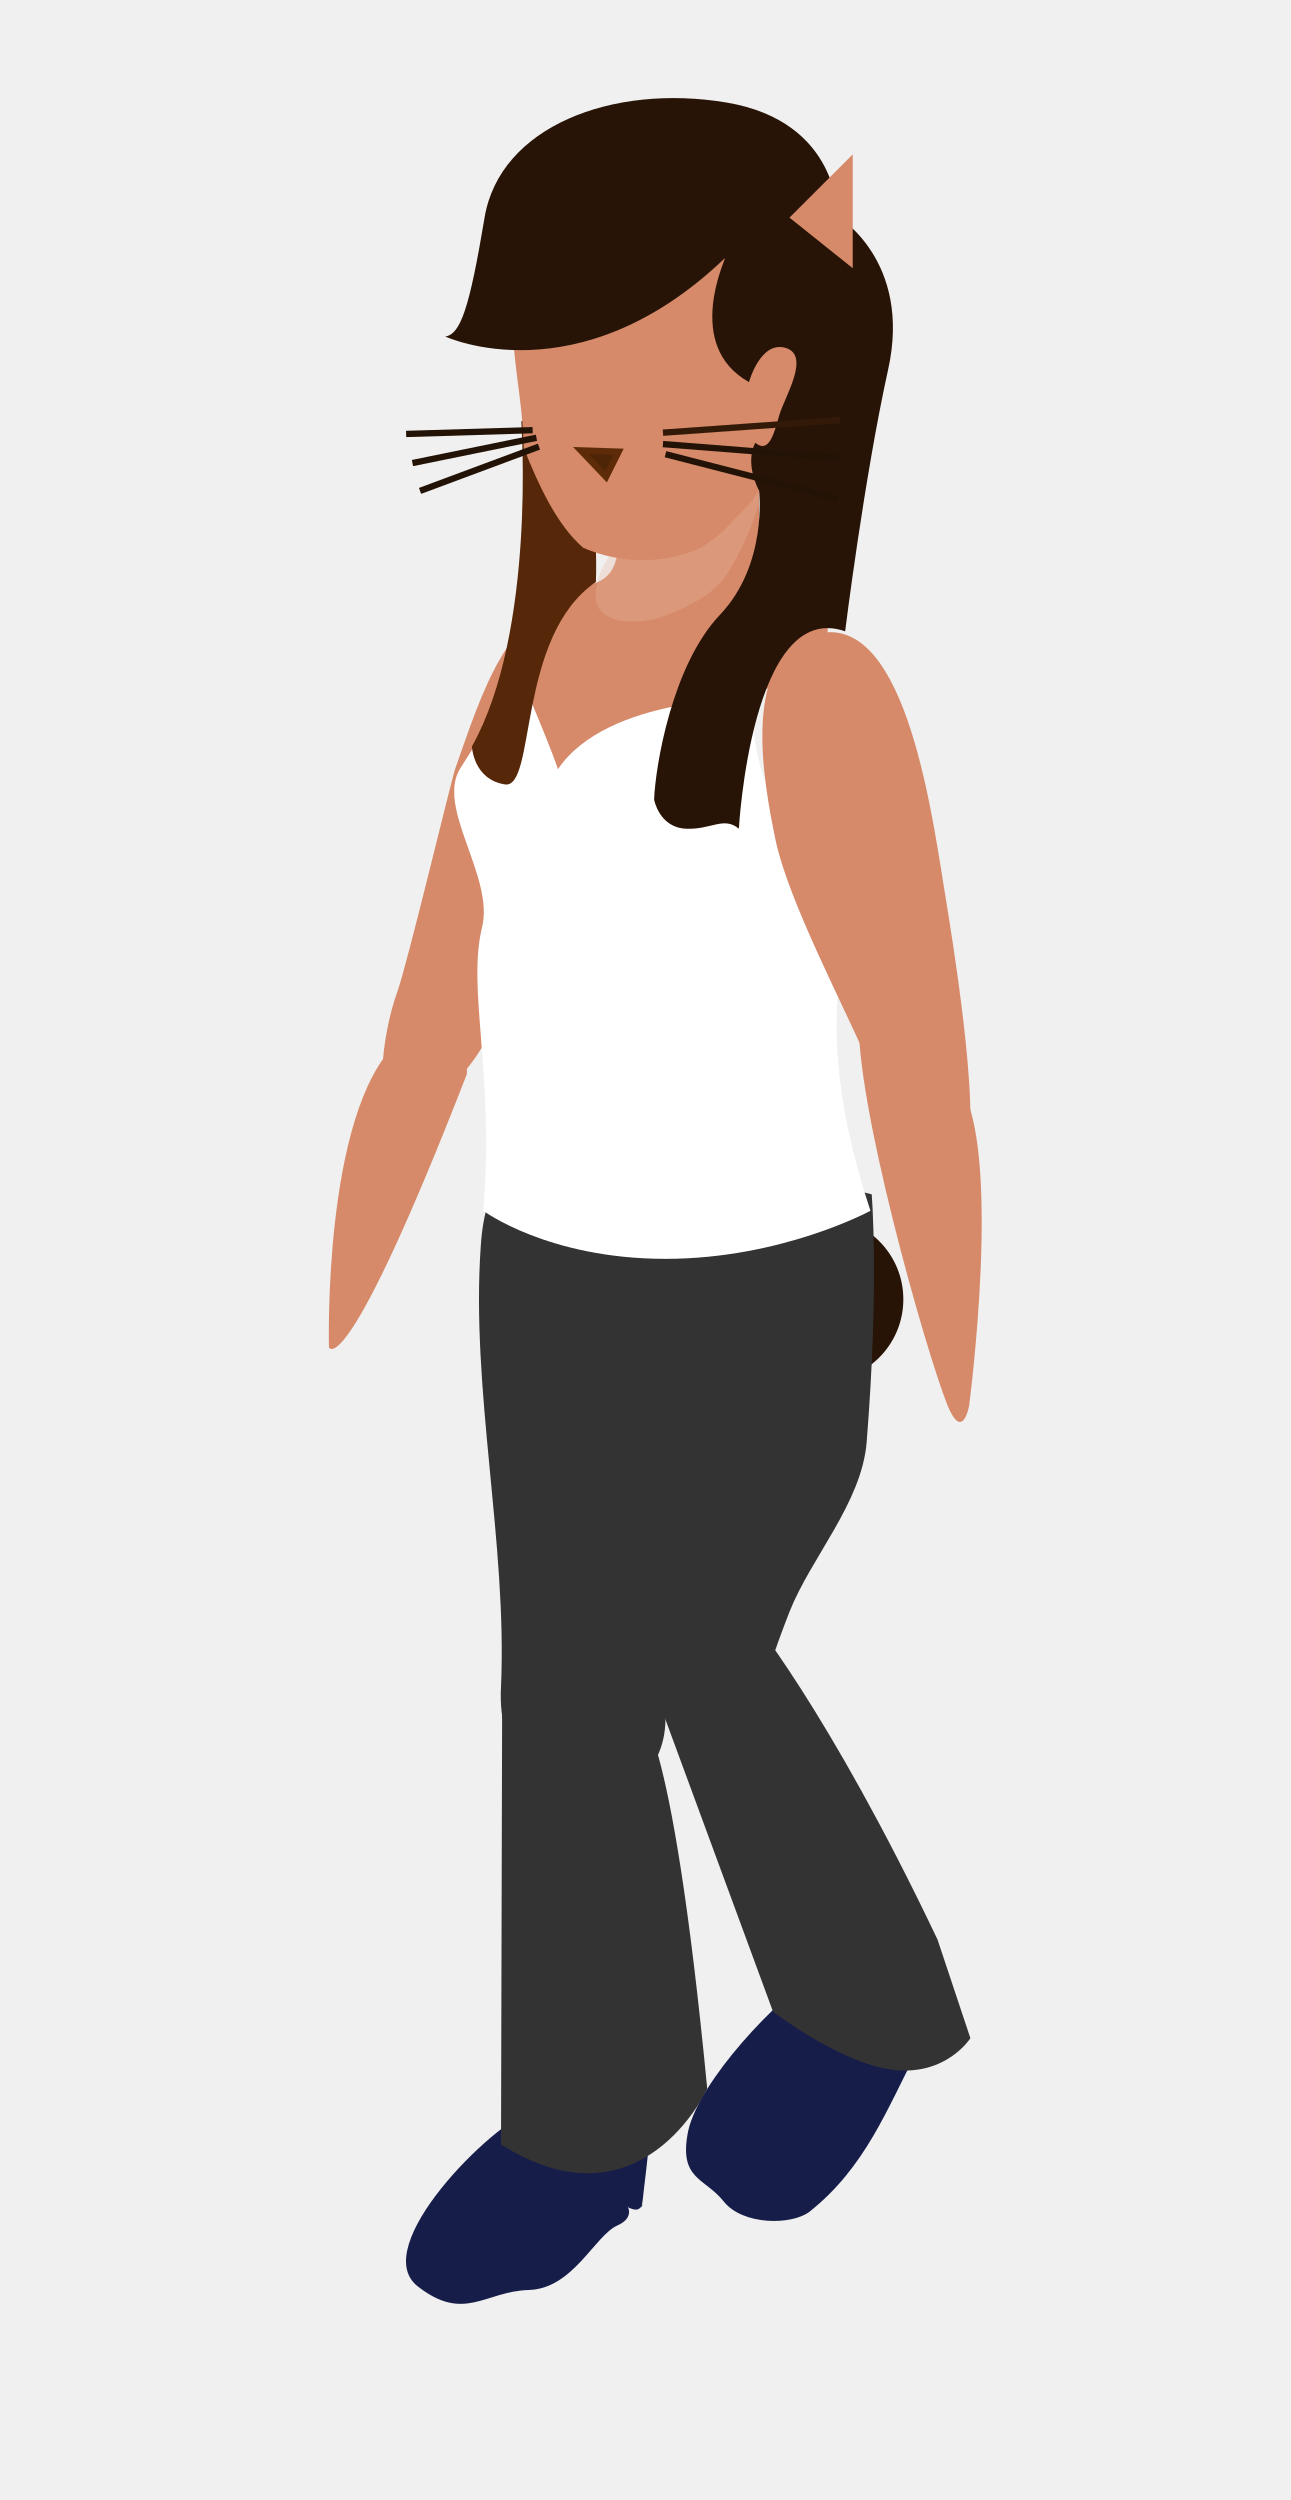
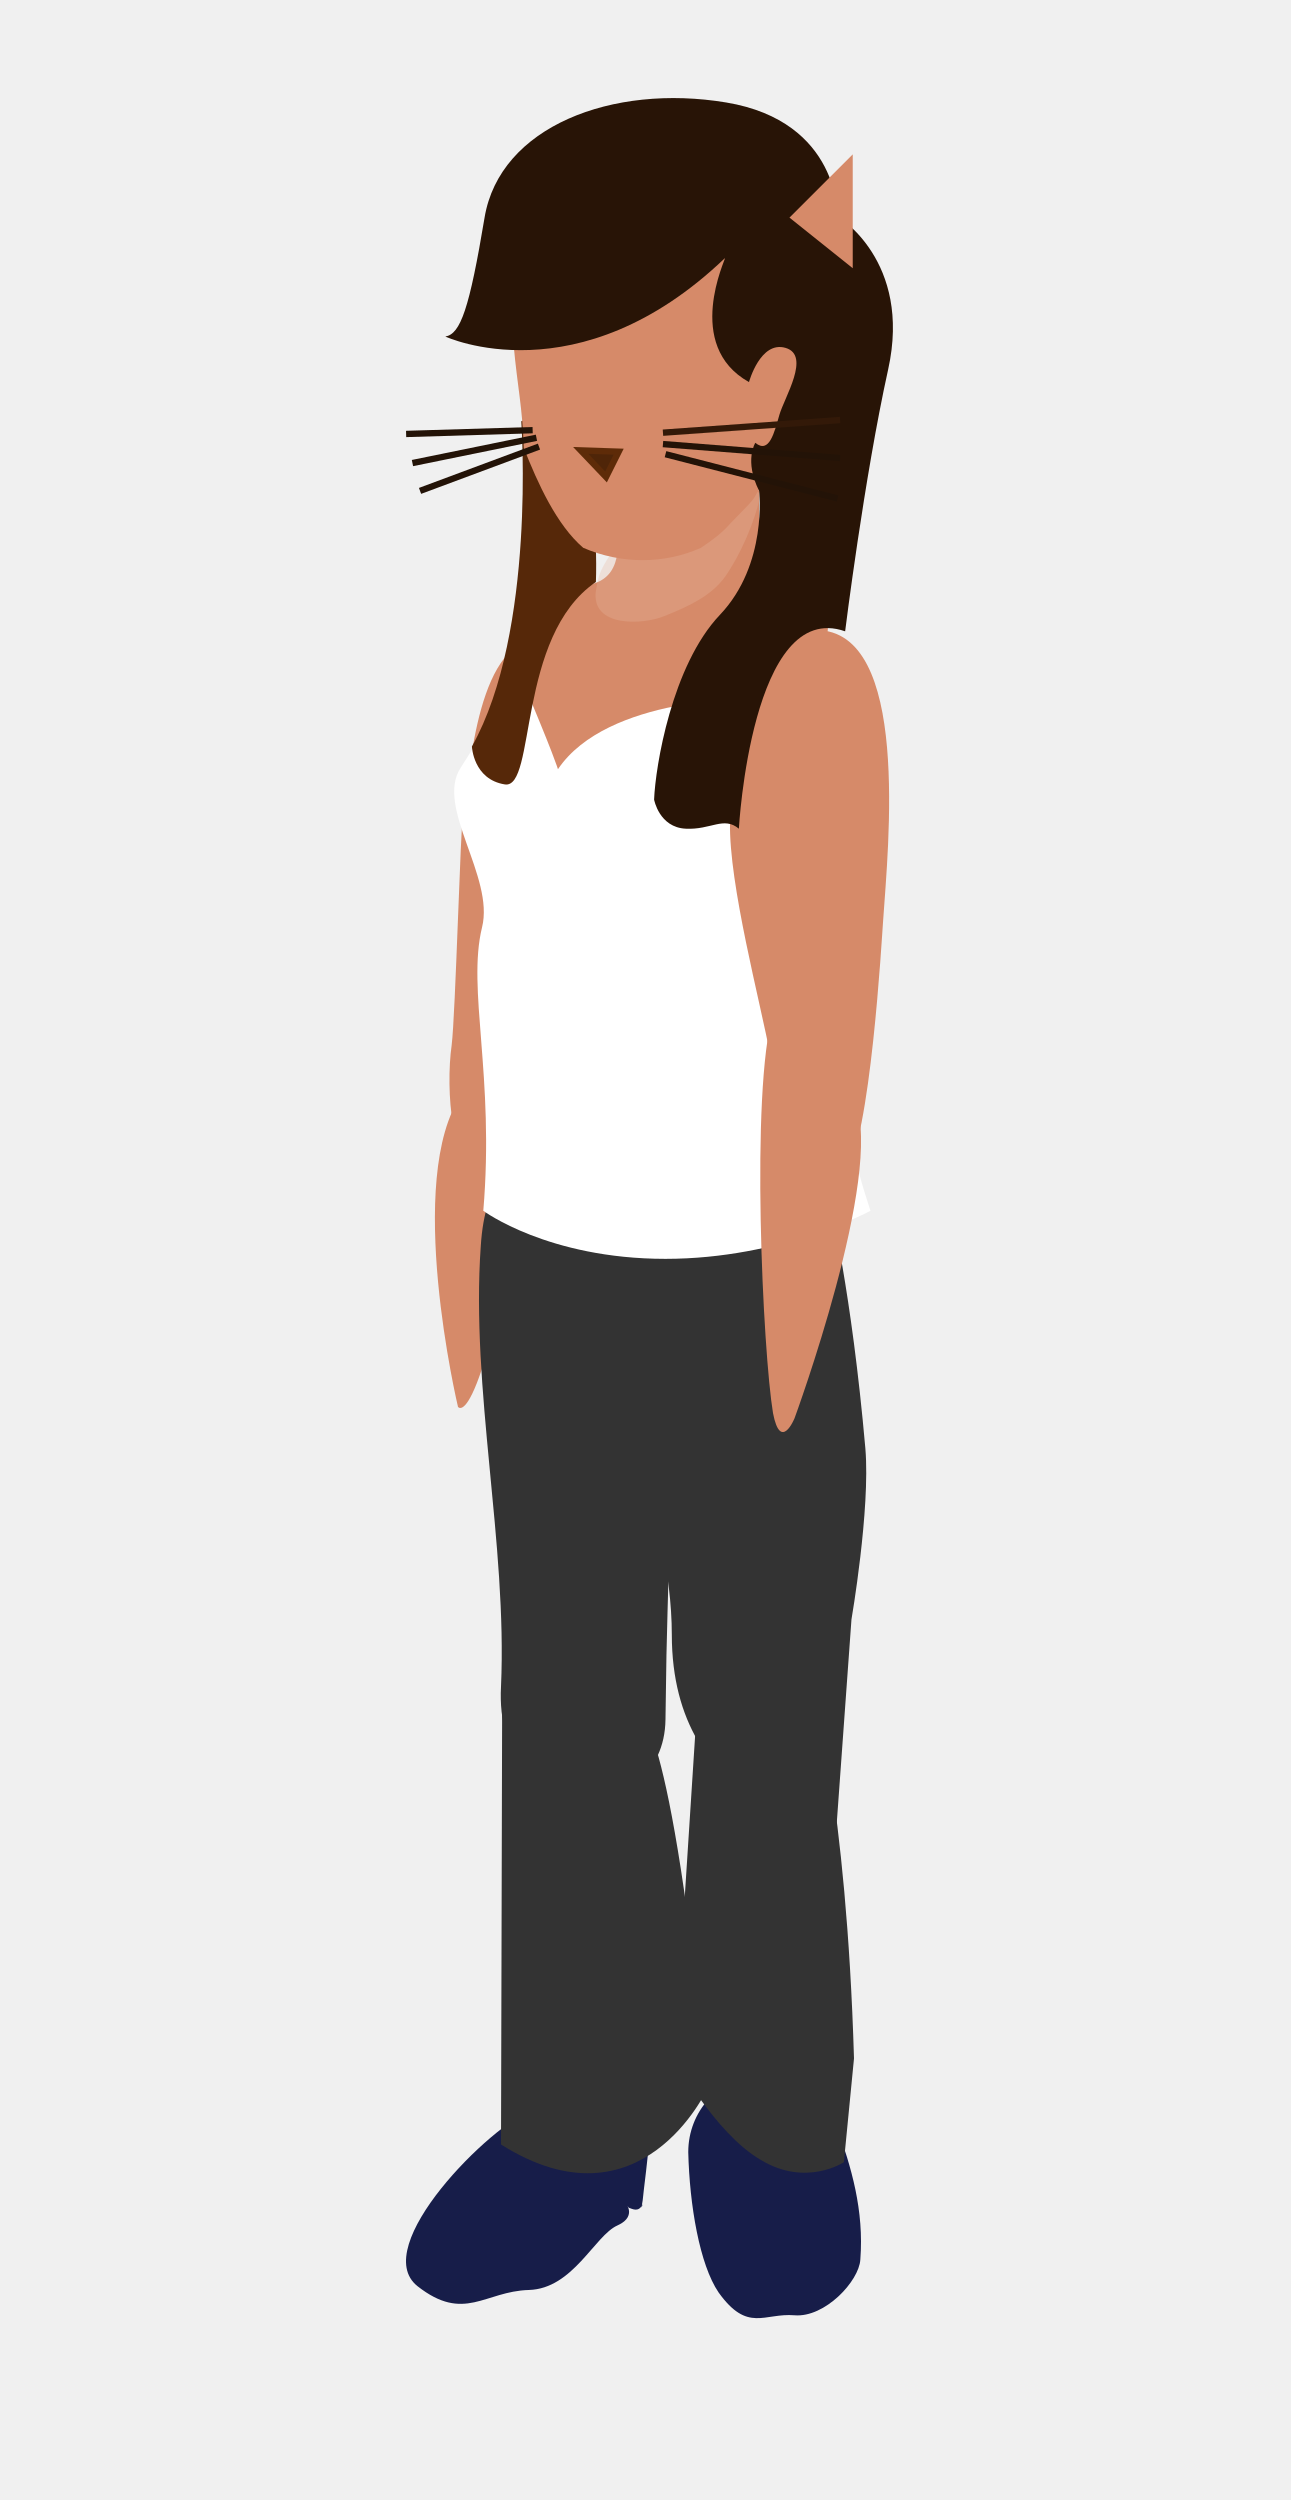
<svg xmlns="http://www.w3.org/2000/svg" version="1.1" id="Layer_1" x="0px" y="0px" viewBox="0 0 102 197.6" style="enable-background:new 0 0 102 197.6;" xml:space="preserve">
  <style type="text/css">
- 	.st0{fill:#281406;}
- 	.st1{fill:#D68A69;}
- 	.st2{fill:#171D49;}
- 	.st3{fill:#333333;}
- 	.st4{fill:#FFFFFF;}
- 	.st5{opacity:0.3;fill:#E8B9A0;enable-background:new    ;}
- 	.st6{fill:#562809;}
+ 	.st0{fill:#D68A69;}
+ 	.st1{fill:#171D49;}
+ 	.st2{fill:#333333;}
+ 	.st3{fill:#FFFFFF;}
+ 	.st4{opacity:0.3;fill:#E8B9A0;enable-background:new    ;}
+ 	.st5{fill:#562809;}
+ 	.st6{fill:#281406;}
	.st7{fill:none;stroke:#331908;stroke-width:0.5;stroke-miterlimit:10;}
	.st8{fill:none;stroke:#231307;stroke-width:0.5;stroke-miterlimit:10;}
	.st9{fill:#4F2508;stroke:#5E2B08;stroke-width:0.5;stroke-miterlimit:10;}
- 
- 
- 	@-webkit-keyframes leg_back_top {
- 	  0% { -webkit-transform: translateX(0); transform: translateX(0);}
- 	  14% {
- 	    -webkit-transform-origin: -20% 40%;
- 	            transform-origin: -20% 40%;
- 	    -webkit-transform: translate(20%, 0%) rotateZ(-15deg);
- 	            transform: translate(20%, 0%) rotateZ(-15deg);
- 	  }
- 	  21% {
- 	    -webkit-transform-origin: -20% 40%;
- 	            transform-origin: -20% 40%;
- 	    -webkit-transform: translate(40%, -20%) rotateZ(-25deg);
- 	            transform: translate(40%, -20%) rotateZ(-25deg);
- 	  }
- 	  28% {
- 	    -webkit-transform-origin: -20% 40%;
- 	            transform-origin: -20% 40%;
- 	    -webkit-transform: translate(20%, 0%) rotateZ(-15deg);
- 	            transform: translate(20%, 0%) rotateZ(-15deg);
- 	  }
- 	  35% {
- 	    -webkit-transform-origin: -20% 40%;
- 	            transform-origin: -20% 40%;
- 	    -webkit-transform: translate(0%, 0%) rotateZ(0deg);
- 	            transform: translate(0%, 0%) rotateZ(0deg);
- 	  }
- 	  42% {
- 	    -webkit-transform-origin: -20% 40%;
- 	            transform-origin: -20% 40%;
- 	    -webkit-transform: translate(0%, 0%) rotateZ(25deg);
- 	            transform: translate(0%, 0%) rotateZ(25deg);
- 	  }
- 	  49% {
- 	    -webkit-transform-origin: -20% 40%;
- 	            transform-origin: -20% 40%;
- 	    -webkit-transform: translate(-10%, -10%) rotateZ(40deg);
- 	            transform: translate(-10%, -10%) rotateZ(40deg);
- 	  }
- 	  60% {
- 	    -webkit-transform-origin: -20% 40%;
- 	            transform-origin: -20% 40%;
- 	    -webkit-transform: translate(0%, 0%) rotateZ(25deg);
- 	            transform: translate(0%, 0%) rotateZ(25deg);
- 	  }
- 	  70% {
- 	    -webkit-transform-origin: -20% 40%;
- 	            transform-origin: -20% 40%;
- 	    -webkit-transform: translate(0%, 0%) rotateZ(15deg);
- 	            transform: translate(0%, 0%) rotateZ(15deg);
- 	  }
- 	  80% {
- 	    -webkit-transform-origin: -20% 40%;
- 	            transform-origin: -20% 40%;
- 	    -webkit-transform: translate(0%, 0%) rotateZ(10deg);
- 	            transform: translate(0%, 0%) rotateZ(10deg);
- 	  }
- 	  90% {
- 	    -webkit-transform-origin: -20% 40%;
- 	            transform-origin: -20% 40%;
- 	    -webkit-transform: translate(0%, 0%) rotateZ(-0deg);
- 	            transform: translate(0%, 0%) rotateZ(-0deg);
- 	  }
- 	}
- 	@keyframes leg_back_top {
- 	  0% { -webkit-transform: translateX(0); transform: translateX(0);}
- 	  14% {
- 	    -webkit-transform-origin: -20% 40%;
- 	            transform-origin: -20% 40%;
- 	    -webkit-transform: translate(20%, 0%) rotateZ(-15deg);
- 	            transform: translate(20%, 0%) rotateZ(-15deg);
- 	  }
- 	  21% {
- 	    -webkit-transform-origin: -20% 40%;
- 	            transform-origin: -20% 40%;
- 	    -webkit-transform: translate(40%, -20%) rotateZ(-25deg);
- 	            transform: translate(40%, -20%) rotateZ(-25deg);
- 	  }
- 	  28% {
- 	    -webkit-transform-origin: -20% 40%;
- 	            transform-origin: -20% 40%;
- 	    -webkit-transform: translate(20%, 0%) rotateZ(-15deg);
- 	            transform: translate(20%, 0%) rotateZ(-15deg);
- 	  }
- 	  35% {
- 	    -webkit-transform-origin: -20% 40%;
- 	            transform-origin: -20% 40%;
- 	    -webkit-transform: translate(0%, 0%) rotateZ(0deg);
- 	            transform: translate(0%, 0%) rotateZ(0deg);
- 	  }
- 	  42% {
- 	    -webkit-transform-origin: -20% 40%;
- 	            transform-origin: -20% 40%;
- 	    -webkit-transform: translate(0%, 0%) rotateZ(25deg);
- 	            transform: translate(0%, 0%) rotateZ(25deg);
- 	  }
- 	  49% {
- 	    -webkit-transform-origin: -20% 40%;
- 	            transform-origin: -20% 40%;
- 	    -webkit-transform: translate(-10%, -10%) rotateZ(40deg);
- 	            transform: translate(-10%, -10%) rotateZ(40deg);
- 	  }
- 	  60% {
- 	    -webkit-transform-origin: -20% 40%;
- 	            transform-origin: -20% 40%;
- 	    -webkit-transform: translate(0%, 0%) rotateZ(25deg);
- 	            transform: translate(0%, 0%) rotateZ(25deg);
- 	  }
- 	  70% {
- 	    -webkit-transform-origin: -20% 40%;
- 	            transform-origin: -20% 40%;
- 	    -webkit-transform: translate(0%, 0%) rotateZ(15deg);
- 	            transform: translate(0%, 0%) rotateZ(15deg);
- 	  }
- 	  80% {
- 	    -webkit-transform-origin: -20% 40%;
- 	            transform-origin: -20% 40%;
- 	    -webkit-transform: translate(0%, 0%) rotateZ(10deg);
- 	            transform: translate(0%, 0%) rotateZ(10deg);
- 	  }
- 	  90% {
- 	    -webkit-transform-origin: -20% 40%;
- 	            transform-origin: -20% 40%;
- 	    -webkit-transform: translate(0%, 0%) rotateZ(-0deg);
- 	            transform: translate(0%, 0%) rotateZ(-0deg);
- 	  }
- 	}
- 	@-webkit-keyframes leg_back_bot {
- 	  0% { -webkit-transform: translateX(0); transform: translateX(0);}
- 	  14% {
- 	    -webkit-transform-origin: 20% 40%;
- 	            transform-origin: 20% 40%;
- 	    -webkit-transform: translate(90%, -20%) rotateZ(-15deg);
- 	            transform: translate(90%, -20%) rotateZ(-15deg);
- 	  }
- 	  21% {
- 	    -webkit-transform-origin: 20% 40%;
- 	            transform-origin: 20% 40%;
- 	    -webkit-transform: translate(130%, -30%) rotateZ(-25deg);
- 	            transform: translate(130%, -30%) rotateZ(-25deg);
- 	  }
- 	  28% {
- 	    -webkit-transform-origin: 20% 40%;
- 	            transform-origin: 20% 40%;
- 	    -webkit-transform: translate(110%, -30%) rotateZ(-90deg);
- 	            transform: translate(110%, -30%) rotateZ(-90deg);
- 	  }
- 	  35% {
- 	    -webkit-transform-origin: 20% 40%;
- 	            transform-origin: 20% 40%;
- 	    -webkit-transform: translate(70%, -20%) rotateZ(-70deg);
- 	            transform: translate(70%, -20%) rotateZ(-70deg);
- 	  }
- 	  42% {
- 	    -webkit-transform-origin: 20% 40%;
- 	            transform-origin: 20% 40%;
- 	    -webkit-transform: translate(-30%, 10%) rotateZ(-20deg);
- 	            transform: translate(-30%, 10%) rotateZ(-20deg);
- 	  }
- 	  49% {
- 	    -webkit-transform-origin: 20% 40%;
- 	            transform-origin: 20% 40%;
- 	    -webkit-transform: translate(-60%, 0%) rotateZ(-20deg);
- 	            transform: translate(-60%, 0%) rotateZ(-20deg);
- 	  }
- 	  60% {
- 	    -webkit-transform-origin: 20% 40%;
- 	            transform-origin: 20% 40%;
- 	    -webkit-transform: translate(-30%, -10%) rotateZ(-20deg);
- 	            transform: translate(-30%, -10%) rotateZ(-20deg);
- 	  }
- 	  70% {
- 	    -webkit-transform-origin: 20% 40%;
- 	            transform-origin: 20% 40%;
- 	    -webkit-transform: translate(-70%, 10%) rotateZ(20deg);
- 	            transform: translate(-70%, 10%) rotateZ(20deg);
- 	  }
- 	  80% {
- 	    -webkit-transform-origin: 20% 40%;
- 	            transform-origin: 20% 40%;
- 	    -webkit-transform: translate(-50%, 10%) rotateZ(15deg);
- 	            transform: translate(-50%, 10%) rotateZ(15deg);
- 	  }
- 	  90% {
- 	    -webkit-transform-origin: 20% 40%;
- 	            transform-origin: 20% 40%;
- 	    -webkit-transform: translate(0%, 10%) rotateZ(0deg);
- 	            transform: translate(0%, 10%) rotateZ(0deg);
- 	  }
- 	}
- 	@keyframes leg_back_bot {
- 	  0% { -webkit-transform: translateX(0); transform: translateX(0);}
- 	  14% {
- 	    -webkit-transform-origin: 20% 40%;
- 	            transform-origin: 20% 40%;
- 	    -webkit-transform: translate(90%, -20%) rotateZ(-15deg);
- 	            transform: translate(90%, -20%) rotateZ(-15deg);
- 	  }
- 	  21% {
- 	    -webkit-transform-origin: 20% 40%;
- 	            transform-origin: 20% 40%;
- 	    -webkit-transform: translate(130%, -30%) rotateZ(-25deg);
- 	            transform: translate(130%, -30%) rotateZ(-25deg);
- 	  }
- 	  28% {
- 	    -webkit-transform-origin: 20% 40%;
- 	            transform-origin: 20% 40%;
- 	    -webkit-transform: translate(110%, -30%) rotateZ(-90deg);
- 	            transform: translate(110%, -30%) rotateZ(-90deg);
- 	  }
- 	  35% {
- 	    -webkit-transform-origin: 20% 40%;
- 	            transform-origin: 20% 40%;
- 	    -webkit-transform: translate(70%, -20%) rotateZ(-70deg);
- 	            transform: translate(70%, -20%) rotateZ(-70deg);
- 	  }
- 	  42% {
- 	    -webkit-transform-origin: 20% 40%;
- 	            transform-origin: 20% 40%;
- 	    -webkit-transform: translate(-30%, 10%) rotateZ(-20deg);
- 	            transform: translate(-30%, 10%) rotateZ(-20deg);
- 	  }
- 	  49% {
- 	    -webkit-transform-origin: 20% 40%;
- 	            transform-origin: 20% 40%;
- 	    -webkit-transform: translate(-60%, 0%) rotateZ(-20deg);
- 	            transform: translate(-60%, 0%) rotateZ(-20deg);
- 	  }
- 	  60% {
- 	    -webkit-transform-origin: 20% 40%;
- 	            transform-origin: 20% 40%;
- 	    -webkit-transform: translate(-30%, -10%) rotateZ(-20deg);
- 	            transform: translate(-30%, -10%) rotateZ(-20deg);
- 	  }
- 	  70% {
- 	    -webkit-transform-origin: 20% 40%;
- 	            transform-origin: 20% 40%;
- 	    -webkit-transform: translate(-70%, 10%) rotateZ(20deg);
- 	            transform: translate(-70%, 10%) rotateZ(20deg);
- 	  }
- 	  80% {
- 	    -webkit-transform-origin: 20% 40%;
- 	            transform-origin: 20% 40%;
- 	    -webkit-transform: translate(-50%, 10%) rotateZ(15deg);
- 	            transform: translate(-50%, 10%) rotateZ(15deg);
- 	  }
- 	  90% {
- 	    -webkit-transform-origin: 20% 40%;
- 	            transform-origin: 20% 40%;
- 	    -webkit-transform: translate(0%, 10%) rotateZ(0deg);
- 	            transform: translate(0%, 10%) rotateZ(0deg);
- 	  }
- 	}
- 	@-webkit-keyframes foot_back {
- 	  0% { -webkit-transform: translateX(0); transform: translateX(0);}
- 	  14% {
- 	    -webkit-transform-origin: 20% 40%;
- 	            transform-origin: 20% 40%;
- 	    -webkit-transform: translate(120%, -40%) rotateZ(0deg);
- 	            transform: translate(120%, -40%) rotateZ(0deg);
- 	  }
- 	  21% {
- 	    -webkit-transform-origin: 20% 40%;
- 	            transform-origin: 20% 40%;
- 	    -webkit-transform: translate(170%, -120%) rotateZ(0deg);
- 	            transform: translate(170%, -120%) rotateZ(0deg);
- 	  }
- 	  28% {
- 	    -webkit-transform-origin: 20% 40%;
- 	            transform-origin: 20% 40%;
- 	    -webkit-transform: translate(170%, -200%) rotateZ(-50deg);
- 	            transform: translate(170%, -200%) rotateZ(-50deg);
- 	  }
- 	  35% {
- 	    -webkit-transform-origin: 20% 40%;
- 	            transform-origin: 20% 40%;
- 	    -webkit-transform: translate(180%, -150%) rotateZ(-50deg);
- 	            transform: translate(180%, -150%) rotateZ(-50deg);
- 	  }
- 	  42% {
- 	    -webkit-transform-origin: 20% 40%;
- 	            transform-origin: 20% 40%;
- 	    -webkit-transform: translate(20%, -20%) rotateZ(0deg);
- 	            transform: translate(20%, -20%) rotateZ(0deg);
- 	  }
- 	  49% {
- 	    -webkit-transform-origin: 20% 40%;
- 	            transform-origin: 20% 40%;
- 	    -webkit-transform: translate(-10%, -80%) rotateZ(0deg);
- 	            transform: translate(-10%, -80%) rotateZ(0deg);
- 	  }
- 	  60% {
- 	    -webkit-transform-origin: 20% 40%;
- 	            transform-origin: 20% 40%;
- 	    -webkit-transform: translate(20%, -20%) rotateZ(0deg);
- 	            transform: translate(20%, -20%) rotateZ(0deg);
- 	  }
- 	  70% {
- 	    -webkit-transform-origin: 20% 40%;
- 	            transform-origin: 20% 40%;
- 	    -webkit-transform: translate(-90%, -20%) rotateZ(0deg);
- 	            transform: translate(-90%, -20%) rotateZ(0deg);
- 	  }
- 	  80% {
- 	    -webkit-transform-origin: 20% 40%;
- 	            transform-origin: 20% 40%;
- 	    -webkit-transform: translate(-90%, 0%) rotateZ(0deg);
- 	            transform: translate(-90%, 0%) rotateZ(0deg);
- 	  }
- 	  90% {
- 	    -webkit-transform-origin: 20% 40%;
- 	            transform-origin: 20% 40%;
- 	    -webkit-transform: translate(20%, 10%) rotateZ(10deg);
- 	            transform: translate(20%, 10%) rotateZ(10deg);
- 	  }
- 	}
- 	@keyframes foot_back {
- 	  0% { -webkit-transform: translateX(0); transform: translateX(0);}
- 	  14% {
- 	    -webkit-transform-origin: 20% 40%;
- 	            transform-origin: 20% 40%;
- 	    -webkit-transform: translate(120%, -40%) rotateZ(0deg);
- 	            transform: translate(120%, -40%) rotateZ(0deg);
- 	  }
- 	  21% {
- 	    -webkit-transform-origin: 20% 40%;
- 	            transform-origin: 20% 40%;
- 	    -webkit-transform: translate(170%, -120%) rotateZ(0deg);
- 	            transform: translate(170%, -120%) rotateZ(0deg);
- 	  }
- 	  28% {
- 	    -webkit-transform-origin: 20% 40%;
- 	            transform-origin: 20% 40%;
- 	    -webkit-transform: translate(170%, -200%) rotateZ(-50deg);
- 	            transform: translate(170%, -200%) rotateZ(-50deg);
- 	  }
- 	  35% {
- 	    -webkit-transform-origin: 20% 40%;
- 	            transform-origin: 20% 40%;
- 	    -webkit-transform: translate(180%, -150%) rotateZ(-50deg);
- 	            transform: translate(180%, -150%) rotateZ(-50deg);
- 	  }
- 	  42% {
- 	    -webkit-transform-origin: 20% 40%;
- 	            transform-origin: 20% 40%;
- 	    -webkit-transform: translate(20%, -20%) rotateZ(0deg);
- 	            transform: translate(20%, -20%) rotateZ(0deg);
- 	  }
- 	  49% {
- 	    -webkit-transform-origin: 20% 40%;
- 	            transform-origin: 20% 40%;
- 	    -webkit-transform: translate(-10%, -80%) rotateZ(0deg);
- 	            transform: translate(-10%, -80%) rotateZ(0deg);
- 	  }
- 	  60% {
- 	    -webkit-transform-origin: 20% 40%;
- 	            transform-origin: 20% 40%;
- 	    -webkit-transform: translate(20%, -20%) rotateZ(0deg);
- 	            transform: translate(20%, -20%) rotateZ(0deg);
- 	  }
- 	  70% {
- 	    -webkit-transform-origin: 20% 40%;
- 	            transform-origin: 20% 40%;
- 	    -webkit-transform: translate(-90%, -20%) rotateZ(0deg);
- 	            transform: translate(-90%, -20%) rotateZ(0deg);
- 	  }
- 	  80% {
- 	    -webkit-transform-origin: 20% 40%;
- 	            transform-origin: 20% 40%;
- 	    -webkit-transform: translate(-90%, 0%) rotateZ(0deg);
- 	            transform: translate(-90%, 0%) rotateZ(0deg);
- 	  }
- 	  90% {
- 	    -webkit-transform-origin: 20% 40%;
- 	            transform-origin: 20% 40%;
- 	    -webkit-transform: translate(20%, 10%) rotateZ(10deg);
- 	            transform: translate(20%, 10%) rotateZ(10deg);
- 	  }
- 	}
- 
- 
- 	@-webkit-keyframes leg_front_top {
- 	  0% { -webkit-transform: translateX(0); transform: translateX(0);}
- 	  7% {
- 	    -webkit-transform-origin: 20% 40%;
- 	            transform-origin: 20% 40%;
- 	    -webkit-transform: translate(-10%, 0%) rotateZ(5deg);
- 	            transform: translate(-10%, 0%) rotateZ(5deg);
- 	  }
- 	  14% {
- 	    -webkit-transform-origin: 20% 40%;
- 	            transform-origin: 20% 40%;
- 	    -webkit-transform: translate(-10%, 0%) rotateZ(10deg);
- 	            transform: translate(-10%, 0%) rotateZ(10deg);
- 	  }
- 	  21% {
- 	    -webkit-transform-origin: 20% 40%;
- 	            transform-origin: 20% 40%;
- 	    -webkit-transform: translate(-10%, 0%) rotateZ(10deg);
- 	            transform: translate(-10%, 0%) rotateZ(10deg);
- 	  }
- 	  35% {
- 	    -webkit-transform-origin: 20% 40%;
- 	            transform-origin: 20% 40%;
- 	    -webkit-transform: translate(-10%, 0%) rotateZ(10deg);
- 	            transform: translate(-10%, 0%) rotateZ(10deg);
- 	  }
- 	  42% {
- 	    -webkit-transform-origin: 20% 40%;
- 	            transform-origin: 20% 40%;
- 	    -webkit-transform: translate(-10%, 0%) rotateZ(-10deg);
- 	            transform: translate(-10%, 0%) rotateZ(-10deg);
- 	  }
- 	  49% {
- 	    -webkit-transform-origin: 20% 40%;
- 	            transform-origin: 20% 40%;
- 	    -webkit-transform: translate(-10%, 0%) rotateZ(-10deg);
- 	            transform: translate(-10%, 0%) rotateZ(-10deg);
- 	  }
- 	  60% {
- 	    -webkit-transform-origin: 20% 40%;
- 	            transform-origin: 20% 40%;
- 	    -webkit-transform: translate(10%, 0%) rotateZ(-30deg);
- 	            transform: translate(10%, 0%) rotateZ(-30deg);
- 	  }
- 	  70% {
- 	    -webkit-transform-origin: 20% 40%;
- 	            transform-origin: 20% 40%;
- 	    -webkit-transform: translate(10%, 0%) rotateZ(-30deg);
- 	            transform: translate(10%, 0%) rotateZ(-30deg);
- 	  }
- 	  80% {
- 	    -webkit-transform-origin: 20% 40%;
- 	            transform-origin: 20% 40%;
- 	    -webkit-transform: translate(10%, 0%) rotateZ(-10deg);
- 	            transform: translate(10%, 0%) rotateZ(-10deg);
- 	  }
- 	  90% {
- 	    -webkit-transform-origin: 20% 40%;
- 	            transform-origin: 20% 40%;
- 	    -webkit-transform: translate(0%, 0%) rotateZ(0deg);
- 	            transform: translate(0%, 0%) rotateZ(0deg);
- 	  }
- 	}
- 
- 
- 	@keyframes leg_front_top {
- 	  0% { -webkit-transform: translateX(0); transform: translateX(0);}
- 	  7% {
- 	    -webkit-transform-origin: 20% 40%;
- 	            transform-origin: 20% 40%;
- 	    -webkit-transform: translate(-10%, 0%) rotateZ(5deg);
- 	            transform: translate(-10%, 0%) rotateZ(5deg);
- 	  }
- 	  14% {
- 	    -webkit-transform-origin: 20% 40%;
- 	            transform-origin: 20% 40%;
- 	    -webkit-transform: translate(-10%, 0%) rotateZ(10deg);
- 	            transform: translate(-10%, 0%) rotateZ(10deg);
- 	  }
- 	  21% {
- 	    -webkit-transform-origin: 20% 40%;
- 	            transform-origin: 20% 40%;
- 	    -webkit-transform: translate(-10%, 0%) rotateZ(10deg);
- 	            transform: translate(-10%, 0%) rotateZ(10deg);
- 	  }
- 	  35% {
- 	    -webkit-transform-origin: 20% 40%;
- 	            transform-origin: 20% 40%;
- 	    -webkit-transform: translate(-10%, 0%) rotateZ(10deg);
- 	            transform: translate(-10%, 0%) rotateZ(10deg);
- 	  }
- 	  42% {
- 	    -webkit-transform-origin: 20% 40%;
- 	            transform-origin: 20% 40%;
- 	    -webkit-transform: translate(-10%, 0%) rotateZ(-10deg);
- 	            transform: translate(-10%, 0%) rotateZ(-10deg);
- 	  }
- 	  49% {
- 	    -webkit-transform-origin: 20% 40%;
- 	            transform-origin: 20% 40%;
- 	    -webkit-transform: translate(-10%, 0%) rotateZ(-10deg);
- 	            transform: translate(-10%, 0%) rotateZ(-10deg);
- 	  }
- 	  60% {
- 	    -webkit-transform-origin: 20% 40%;
- 	            transform-origin: 20% 40%;
- 	    -webkit-transform: translate(10%, 0%) rotateZ(-30deg);
- 	            transform: translate(10%, 0%) rotateZ(-30deg);
- 	  }
- 	  70% {
- 	    -webkit-transform-origin: 20% 40%;
- 	            transform-origin: 20% 40%;
- 	    -webkit-transform: translate(10%, 0%) rotateZ(-30deg);
- 	            transform: translate(10%, 0%) rotateZ(-30deg);
- 	  }
- 	  80% {
- 	    -webkit-transform-origin: 20% 40%;
- 	            transform-origin: 20% 40%;
- 	    -webkit-transform: translate(10%, 0%) rotateZ(-10deg);
- 	            transform: translate(10%, 0%) rotateZ(-10deg);
- 	  }
- 	  90% {
- 	    -webkit-transform-origin: 20% 40%;
- 	            transform-origin: 20% 40%;
- 	    -webkit-transform: translate(0%, 0%) rotateZ(0deg);
- 	            transform: translate(0%, 0%) rotateZ(0deg);
- 	  }
- 	}
- 	@-webkit-keyframes leg_front_bot {
- 	  0% { -webkit-transform: translateX(0); transform: translateX(0);}
- 	  7% {
- 	    -webkit-transform-origin: 20% 40%;
- 	            transform-origin: 20% 40%;
- 	    -webkit-transform: translate(-30%, 0%) rotateZ(20deg);
- 	            transform: translate(-30%, 0%) rotateZ(20deg);
- 	  }
- 	  14% {
- 	    -webkit-transform-origin: 20% 40%;
- 	            transform-origin: 20% 40%;
- 	    -webkit-transform: translate(-30%, 0%) rotateZ(30deg);
- 	            transform: translate(-30%, 0%) rotateZ(30deg);
- 	  }
- 	  21% {
- 	    -webkit-transform-origin: 20% 40%;
- 	            transform-origin: 20% 40%;
- 	    -webkit-transform: translate(-50%, 0%) rotateZ(30deg);
- 	            transform: translate(-50%, 0%) rotateZ(30deg);
- 	  }
- 	  28% {
- 	    -webkit-transform-origin: 20% 40%;
- 	            transform-origin: 20% 40%;
- 	    -webkit-transform: translate(-50%, 0%) rotateZ(40deg);
- 	            transform: translate(-50%, 0%) rotateZ(40deg);
- 	  }
- 	  42% {
- 	    -webkit-transform-origin: 20% 40%;
- 	            transform-origin: 20% 40%;
- 	    -webkit-transform: translate(-10%, 0%) rotateZ(30deg);
- 	            transform: translate(-10%, 0%) rotateZ(30deg);
- 	  }
- 	  49% {
- 	    -webkit-transform-origin: 20% 40%;
- 	            transform-origin: 20% 40%;
- 	    -webkit-transform: translate(-20%, 0%) rotateZ(30deg);
- 	            transform: translate(-20%, 0%) rotateZ(30deg);
- 	  }
- 	  60% {
- 	    -webkit-transform-origin: 20% 40%;
- 	            transform-origin: 20% 40%;
- 	    -webkit-transform: translate(55%, 0%) rotateZ(0deg);
- 	            transform: translate(55%, 0%) rotateZ(0deg);
- 	  }
- 	  70% {
- 	    -webkit-transform-origin: 20% 40%;
- 	            transform-origin: 20% 40%;
- 	    -webkit-transform: translate(55%, 10%) rotateZ(0deg);
- 	            transform: translate(55%, 10%) rotateZ(0deg);
- 	  }
- 	  80% {
- 	    -webkit-transform-origin: 20% 40%;
- 	            transform-origin: 20% 40%;
- 	    -webkit-transform: translate(25%, 10%) rotateZ(0deg);
- 	            transform: translate(25%, 10%) rotateZ(0deg);
- 	  }
- 	  90% {
- 	    -webkit-transform-origin: 20% 40%;
- 	            transform-origin: 20% 40%;
- 	    -webkit-transform: translate(0%, 0%) rotateZ(0deg);
- 	            transform: translate(0%, 0%) rotateZ(0deg);
- 	  }
- 	}
- 	@keyframes leg_front_bot {
- 	  0% { -webkit-transform: translateX(0); transform: translateX(0);}
- 	  7% {
- 	    -webkit-transform-origin: 20% 40%;
- 	            transform-origin: 20% 40%;
- 	    -webkit-transform: translate(-30%, 0%) rotateZ(20deg);
- 	            transform: translate(-30%, 0%) rotateZ(20deg);
- 	  }
- 	  14% {
- 	    -webkit-transform-origin: 20% 40%;
- 	            transform-origin: 20% 40%;
- 	    -webkit-transform: translate(-30%, 0%) rotateZ(30deg);
- 	            transform: translate(-30%, 0%) rotateZ(30deg);
- 	  }
- 	  21% {
- 	    -webkit-transform-origin: 20% 40%;
- 	            transform-origin: 20% 40%;
- 	    -webkit-transform: translate(-50%, 0%) rotateZ(30deg);
- 	            transform: translate(-50%, 0%) rotateZ(30deg);
- 	  }
- 	  28% {
- 	    -webkit-transform-origin: 20% 40%;
- 	            transform-origin: 20% 40%;
- 	    -webkit-transform: translate(-50%, 0%) rotateZ(40deg);
- 	            transform: translate(-50%, 0%) rotateZ(40deg);
- 	  }
- 	  42% {
- 	    -webkit-transform-origin: 20% 40%;
- 	            transform-origin: 20% 40%;
- 	    -webkit-transform: translate(-10%, 0%) rotateZ(30deg);
- 	            transform: translate(-10%, 0%) rotateZ(30deg);
- 	  }
- 	  49% {
- 	    -webkit-transform-origin: 20% 40%;
- 	            transform-origin: 20% 40%;
- 	    -webkit-transform: translate(-20%, 0%) rotateZ(30deg);
- 	            transform: translate(-20%, 0%) rotateZ(30deg);
- 	  }
- 	  60% {
- 	    -webkit-transform-origin: 20% 40%;
- 	            transform-origin: 20% 40%;
- 	    -webkit-transform: translate(55%, 0%) rotateZ(0deg);
- 	            transform: translate(55%, 0%) rotateZ(0deg);
- 	  }
- 	  70% {
- 	    -webkit-transform-origin: 20% 40%;
- 	            transform-origin: 20% 40%;
- 	    -webkit-transform: translate(55%, 10%) rotateZ(0deg);
- 	            transform: translate(55%, 10%) rotateZ(0deg);
- 	  }
- 	  80% {
- 	    -webkit-transform-origin: 20% 40%;
- 	            transform-origin: 20% 40%;
- 	    -webkit-transform: translate(25%, 10%) rotateZ(0deg);
- 	            transform: translate(25%, 10%) rotateZ(0deg);
- 	  }
- 	  90% {
- 	    -webkit-transform-origin: 20% 40%;
- 	            transform-origin: 20% 40%;
- 	    -webkit-transform: translate(0%, 0%) rotateZ(0deg);
- 	            transform: translate(0%, 0%) rotateZ(0deg);
- 	  }
- 	}
- 	@-webkit-keyframes foot_front {
- 	  0% { -webkit-transform: translateX(0); transform: translateX(0);}
- 	  7% {
- 	    -webkit-transform-origin: 20% 40%;
- 	            transform-origin: 20% 40%;
- 	    -webkit-transform: translate(-70%, 40%);
- 	            transform: translate(-70%, 40%);
- 	  }
- 	  14% {
- 	    -webkit-transform-origin: 20% 40%;
- 	            transform-origin: 20% 40%;
- 	    -webkit-transform: translate(-90%, 40%);
- 	            transform: translate(-90%, 40%);
- 	  }
- 	  21% {
- 	    -webkit-transform-origin: 20% 40%;
- 	            transform-origin: 20% 40%;
- 	    -webkit-transform: translate(-100%, 20%);
- 	            transform: translate(-100%, 20%);
- 	  }
- 	  28% {
- 	    -webkit-transform-origin: 20% 40%;
- 	            transform-origin: 20% 40%;
- 	    -webkit-transform: translate(-120%, 20%);
- 	            transform: translate(-120%, 20%);
- 	  }
- 	  35% {
- 	    -webkit-transform-origin: 20% 40%;
- 	            transform-origin: 20% 40%;
- 	    -webkit-transform: translate(-100%, 0%)  rotateZ(0deg);
- 	            transform: translate(-100%, 0%)  rotateZ(0deg);
- 	  }
- 	  42% {
- 	    -webkit-transform-origin: 20% 40%;
- 	            transform-origin: 20% 40%;
- 	    -webkit-transform: translate(-80%, 20%)  rotateZ(0deg);
- 	            transform: translate(-80%, 20%)  rotateZ(0deg);
- 	  }
- 	  49% {
- 	    -webkit-transform-origin: 20% 40%;
- 	            transform-origin: 20% 40%;
- 	    -webkit-transform: translate(-80%, 20%)  rotateZ(0deg);
- 	            transform: translate(-80%, 20%)  rotateZ(0deg);
- 	  }
- 	  60% {
- 	    -webkit-transform-origin: 20% 40%;
- 	            transform-origin: 20% 40%;
- 	    -webkit-transform: translate(80%, 20%)  rotateZ(0deg);
- 	            transform: translate(80%, 20%)  rotateZ(0deg);
- 	  }
- 	  70% {
- 	    -webkit-transform-origin: 20% 40%;
- 	            transform-origin: 20% 40%;
- 	    -webkit-transform: translate(80%, 20%)  rotateZ(20deg);
- 	            transform: translate(80%, 20%)  rotateZ(20deg);
- 	  }
- 	  80% {
- 	    -webkit-transform-origin: 20% 40%;
- 	            transform-origin: 20% 40%;
- 	    -webkit-transform: translate(50%, 20%)  rotateZ(20deg);
- 	            transform: translate(50%, 20%)  rotateZ(20deg);
- 	  }
- 	  90% {
- 	    -webkit-transform-origin: 20% 40%;
- 	            transform-origin: 20% 40%;
- 	    -webkit-transform: translate(20%, 0%)  rotateZ(20deg);
- 	            transform: translate(20%, 0%)  rotateZ(20deg);
- 	  }
- 	}
- 	@keyframes foot_front {
- 	  0% { -webkit-transform: translateX(0); transform: translateX(0);}
- 	  7% {
- 	    -webkit-transform-origin: 20% 40%;
- 	            transform-origin: 20% 40%;
- 	    -webkit-transform: translate(-70%, 40%);
- 	            transform: translate(-70%, 40%);
- 	  }
- 	  14% {
- 	    -webkit-transform-origin: 20% 40%;
- 	            transform-origin: 20% 40%;
- 	    -webkit-transform: translate(-90%, 40%);
- 	            transform: translate(-90%, 40%);
- 	  }
- 	  21% {
- 	    -webkit-transform-origin: 20% 40%;
- 	            transform-origin: 20% 40%;
- 	    -webkit-transform: translate(-100%, 20%);
- 	            transform: translate(-100%, 20%);
- 	  }
- 	  28% {
- 	    -webkit-transform-origin: 20% 40%;
- 	            transform-origin: 20% 40%;
- 	    -webkit-transform: translate(-120%, 20%);
- 	            transform: translate(-120%, 20%);
- 	  }
- 	  35% {
- 	    -webkit-transform-origin: 20% 40%;
- 	            transform-origin: 20% 40%;
- 	    -webkit-transform: translate(-100%, 0%)  rotateZ(0deg);
- 	            transform: translate(-100%, 0%)  rotateZ(0deg);
- 	  }
- 	  42% {
- 	    -webkit-transform-origin: 20% 40%;
- 	            transform-origin: 20% 40%;
- 	    -webkit-transform: translate(-80%, 20%)  rotateZ(0deg);
- 	            transform: translate(-80%, 20%)  rotateZ(0deg);
- 	  }
- 	  49% {
- 	    -webkit-transform-origin: 20% 40%;
- 	            transform-origin: 20% 40%;
- 	    -webkit-transform: translate(-80%, 20%)  rotateZ(0deg);
- 	            transform: translate(-80%, 20%)  rotateZ(0deg);
- 	  }
- 	  60% {
- 	    -webkit-transform-origin: 20% 40%;
- 	            transform-origin: 20% 40%;
- 	    -webkit-transform: translate(80%, 20%)  rotateZ(0deg);
- 	            transform: translate(80%, 20%)  rotateZ(0deg);
- 	  }
- 	  70% {
- 	    -webkit-transform-origin: 20% 40%;
- 	            transform-origin: 20% 40%;
- 	    -webkit-transform: translate(80%, 20%)  rotateZ(20deg);
- 	            transform: translate(80%, 20%)  rotateZ(20deg);
- 	  }
- 	  80% {
- 	    -webkit-transform-origin: 20% 40%;
- 	            transform-origin: 20% 40%;
- 	    -webkit-transform: translate(50%, 20%)  rotateZ(20deg);
- 	            transform: translate(50%, 20%)  rotateZ(20deg);
- 	  }
- 	  90% {
- 	    -webkit-transform-origin: 20% 40%;
- 	            transform-origin: 20% 40%;
- 	    -webkit-transform: translate(20%, 0%)  rotateZ(20deg);
- 	            transform: translate(20%, 0%)  rotateZ(20deg);
- 	  }
- 	}
- 
- 
- 	@-webkit-keyframes arm_back_top {
- 	  0% { -webkit-transform: translateX(0); transform: translateX(0);}
- 	  42% {
- 	    -webkit-transform-origin: 20% 40%;
- 	            transform-origin: 20% 40%;
- 	    -webkit-transform: translate(40%, 0%)  rotateZ(0deg);
- 	            transform: translate(40%, 0%)  rotateZ(0deg);
- 	  }
- 	}
- 
- 
- 	@keyframes arm_back_top {
- 	  0% { -webkit-transform: translateX(0); transform: translateX(0);}
- 	  42% {
- 	    -webkit-transform-origin: 20% 40%;
- 	            transform-origin: 20% 40%;
- 	    -webkit-transform: translate(40%, 0%)  rotateZ(0deg);
- 	            transform: translate(40%, 0%)  rotateZ(0deg);
- 	  }
- 	}
- 	@-webkit-keyframes arm_back_bot {
- 	  0% { -webkit-transform: translateX(0); transform: translateX(0);}
- 	  42% {
- 	    -webkit-transform-origin: 20% 40%;
- 	            transform-origin: 20% 40%;
- 	    -webkit-transform: translate(100%, 0%)  rotateZ(20deg);
- 	            transform: translate(100%, 0%)  rotateZ(20deg);
- 	  }
- 	}
- 	@keyframes arm_back_bot {
- 	  0% { -webkit-transform: translateX(0); transform: translateX(0);}
- 	  42% {
- 	    -webkit-transform-origin: 20% 40%;
- 	            transform-origin: 20% 40%;
- 	    -webkit-transform: translate(100%, 0%)  rotateZ(20deg);
- 	            transform: translate(100%, 0%)  rotateZ(20deg);
- 	  }
- 	}
- 	@-webkit-keyframes arm_front_top {
- 	  0% { -webkit-transform: translateX(0); transform: translateX(0);}
- 	  45% {
- 	    -webkit-transform-origin: 20% 40%;
- 	            transform-origin: 20% 40%;
- 	    -webkit-transform: translate(-20%, -5%)  rotateZ(20deg);
- 	            transform: translate(-20%, -5%)  rotateZ(20deg);
- 	  }
- 	}
- 	@keyframes arm_front_top {
- 	  0% { -webkit-transform: translateX(0); transform: translateX(0);}
- 	  45% {
- 	    -webkit-transform-origin: 20% 40%;
- 	            transform-origin: 20% 40%;
- 	    -webkit-transform: translate(-20%, -5%)  rotateZ(20deg);
- 	            transform: translate(-20%, -5%)  rotateZ(20deg);
- 	  }
- 	}
- 	@-webkit-keyframes arm_front_bot {
- 	  0% { -webkit-transform: translateX(0); transform: translateX(0);}
- 	  45% {
- 	    -webkit-transform-origin: 20% 40%;
- 	            transform-origin: 20% 40%;
- 	    -webkit-transform: translate(-130%, -5%)  rotateZ(50deg);
- 	            transform: translate(-130%, -5%)  rotateZ(50deg);
- 	  }
- 	}
- 	@keyframes arm_front_bot {
- 	  0% { -webkit-transform: translateX(0); transform: translateX(0);}
- 	  45% {
- 	    -webkit-transform-origin: 20% 40%;
- 	            transform-origin: 20% 40%;
- 	    -webkit-transform: translate(-130%, -5%)  rotateZ(50deg);
- 	            transform: translate(-130%, -5%)  rotateZ(50deg);
- 	  }
- 	}
- 
- 
- 
- 
- 
- 
- 
- 
- 
- 	#foot_x5F_front {
- 	  -webkit-animation : foot_front 1.5s linear infinite;
- 	          animation : foot_front 1.5s linear infinite;
- 	}
- 	#foot_x5F_back {
- 	  -webkit-animation : foot_back 1.5s linear infinite;
- 	          animation : foot_back 1.5s linear infinite;
- 	}
- 	#leg_x5F_back_x5F_top {
- 	  -webkit-animation : leg_back_top 1.5s linear infinite;
- 	          animation : leg_back_top 1.5s linear infinite;
- 	}
- 	#leg_x5F_back_x5F_bot{
- 	  -webkit-animation : leg_back_bot 1.5s linear infinite;
- 	          animation : leg_back_bot 1.5s linear infinite;
- 	}
- 	#leg_x5F_front_x5F_bot{
- 	  -webkit-animation : leg_front_bot 1.5s linear infinite;
- 	          animation : leg_front_bot 1.5s linear infinite;
- 	}
- 	#leg_x5F_front_x5F_top{
- 	  -webkit-animation : leg_front_top 1.5s linear infinite;
- 	          animation : leg_front_top 1.5s linear infinite;
- 	}
- 	#arm_x5F_back_x5F_top {
- 	  -webkit-animation : arm_back_top 1.5s linear infinite;
- 	          animation : arm_back_top 1.5s linear infinite;
- 	}
- 	#arm_x5F_back_x5F_bot {
- 	  -webkit-animation : arm_back_bot 1.5s linear infinite;
- 	          animation : arm_back_bot 1.5s linear infinite;
- 	}
- 	#arm_x5F_front_x5F_top {
- 	  -webkit-animation : arm_front_top 1.5s linear infinite;
- 	          animation : arm_front_top 1.5s linear infinite;
- 	}
- 	#arm_x5F_front_x5F_bot {
- 	  -webkit-animation : arm_front_bot 1.5s linear infinite;
- 	          animation : arm_front_bot 1.5s linear infinite;
- 	}
- 
</style>
  <g id="_x30_0">
-     <circle id="tail" class="st0" cx="64.9" cy="102.7" r="6.5" />
-     <path id="arm_x5F_back_x5F_bot" class="st1" d="M26,106.5c0,0-0.5-18.6,5.4-24.1s5.5,2.5,5.5,2.5C27.3,109.6,26,106.5,26,106.5z" />
-     <path id="arm_x5F_back_x5F_top" class="st1" d="M43,71.8c-3.1,6.1-4.2,14.1-11.1,16c-2.6,0.7-1.7-6.1-0.5-9.4   c0.8-2.2,4.3-16.9,4.6-17.7c1.9-5.3,4.5-14.3,10.2-12.2C53,51,46,65.7,43,71.8z" />
-     <path id="foot_x5F_back" class="st2" d="M33,180.7c3.7,2.9,5.3,0.4,8.8,0.3c3.5-0.1,5.2-4.3,7-5.1c1.8-0.8,0.3-2.1,0.9-1.4   c0.3,0.1,0.8,0.4,1.1-0.3c0,0-0.2,0.8,0-0.3c0.1-1.3,1.6-11.4-0.2-8.2c-2.8,0.1-5.7,0.4-8.4,1C38.8,167.9,29.1,177.6,33,180.7z" />
-     <path id="leg_x5F_back_x5F_bot" class="st3" d="M39.7,130.8l-0.1,38.7c11.1,7,16.3-4.4,16.3-4.4c-2.9-30.1-5.5-29.8-5.5-29.8   C46.9,122.1,39.7,130.8,39.7,130.8z" />
-     <path id="leg_x5F_back_x5F_top" class="st3" d="M38,98.5c-0.8,11.3,2.1,23.5,1.6,34.8c-0.6,11.3,12.9,11.3,13,2.6s0.2-8,0.4-18.1   c0.1-10.1-0.6-15.2-1.7-24.5C46.7,94.8,38.7,87.4,38,98.5z" />
+     <path id="arm_x5F_back_x5F_bot" class="st0" d="M36.2,111.2c0,0-4.3-18.1,0.3-24.7s5.9,1.3,5.9,1.3C38.1,114,36.2,111.2,36.2,111.2   z" />
+     <path id="arm_x5F_back_x5F_top" class="st0" d="M45.7,73.8c-1.8,6.6-1.2,14.7-7.6,17.9c-2.4,1.2-2.9-5.6-2.4-9.1   c0.3-2.4,0.7-17.4,0.9-18.3c0.8-5.6,1.5-14.9,7.5-14C51.3,51.4,47.4,67.2,45.7,73.8z" />
+     <path id="foot_x5F_back" class="st1" d="M33,180.7c3.7,2.9,5.3,0.4,8.8,0.3c3.5-0.1,5.2-4.3,7-5.1s0.3-2.1,0.9-1.4   c0.3,0.1,0.8,0.4,1.1-0.3c0,0-0.2,0.8,0-0.3c0.1-1.3,1.6-11.4-0.2-8.2c-2.8,0.1-5.7,0.4-8.4,1C38.8,167.9,29.1,177.6,33,180.7z" />
+     <path id="leg_x5F_back_x5F_bot" class="st2" d="M39.7,130.8l-0.1,38.7c11.1,7,16.3-4.4,16.3-4.4c-2.9-30.1-5.5-29.8-5.5-29.8   C46.9,122.1,39.7,130.8,39.7,130.8z" />
+     <path id="leg_x5F_back_x5F_top" class="st2" d="M38,98.5c-0.8,11.3,2.1,23.5,1.6,34.8c-0.6,11.3,12.9,11.3,13,2.6s0.2-8,0.4-18.1   c0.1-10.1-0.6-15.2-1.7-24.5C46.7,94.8,38.7,87.4,38,98.5z" />
    <g id="foot_x5F_front">
-       <path class="st2" d="M65.2,155.5c-4,2.6-9.9,9-10.8,12.9c-0.8,3.9,1.3,3.7,2.8,5.6c1.5,1.9,5.4,1.9,6.8,0.8    c4.4-3.5,6.1-8.1,8.5-12.7C70,159.9,67.7,157.6,65.2,155.5z" />
+       <path class="st1" d="M60,164c-3.2,0.2-5.6,2.9-5.6,6.1c0.1,4.2,0.9,8.9,2.4,11.1c2.3,3.2,3.6,1.6,6,1.8c2.4,0.2,5.1-2.7,5.2-4.4    c0.3-3.9-0.7-7.3-1.9-10.6C65.2,165.3,62.7,163.8,60,164C60,164,60,164,60,164z" />
    </g>
-     <path id="leg_x5F_front_x5F_bot" class="st3" d="M61.1,159c0,0,5.3,4.1,9.5,4.6c4.2,0.5,6.1-2.5,6.1-2.5l-2.6-7.8   c-8.7-18.3-15-25.8-15-25.8l-8.2,3.8L61.1,159z" />
-     <path id="leg_x5F_front_x5F_top" class="st3" d="M51.3,94.3c-2.4,9.9,1.2,22.1-0.4,31.7c-2.3,13.9,8.5,11.3,8.5,11.3s0.3-3,3-9.9   c1.7-4.3,5.7-8.6,6.1-13.4c1-12.5,0.4-19.6,0.4-19.6S52.4,90,51.3,94.3z" />
-     <path id="chest" class="st1" d="M48.8,40.4c0,2,0.6,4.9-1.8,5.7c-5.5,1.9-4.8,13.1-1.6,13.5c5,0.7,21.7-7,19.9-10.5L60,45.5v-6.7   C56.6,34.9,48.8,40.5,48.8,40.4z" />
-     <path id="top" class="st4" d="M66.6,75.6c1.9-6.7,0-6.1-1.9-7.4c-1.9-1.3-5.7-6.8-5.1-13c0,0-11.6-0.2-15.5,5.6   c0,0-0.3-1.1-3.1-7.7c0,0-2.6,4.5-4.6,7.6s2.7,8.6,1.7,12.6c-1.2,4.9,1,11.7,0.1,22.4c0,0,5.1,3.8,14.4,3.8   c9.2,0,16.2-3.8,16.2-3.8C65.7,86.3,65.8,80.3,66.6,75.6z" />
-     <path id="arm_x5F_front_x5F_top" class="st1" d="M74.8,71.3c0.2,1.3,2.9,17.2,1.5,20.1c-1.6,3.3-7.3-6.6-7.8-7.7   c-1.7-4-6.2-12.5-7.2-17.3s-2.8-14.7,3.3-16.3C71.8,48.3,73.8,65.4,74.8,71.3z" />
-     <path id="arm_x5F_front_x5F_bot" class="st1" d="M76.6,111.1c0,0-0.5,2.9-1.7,0c-1.8-4.5-7.4-24.4-7-30.8c0.9-14.4,7.9,5.4,7.9,5.4   C79.3,90.7,76.6,111.1,76.6,111.1z" />
-     <path id="neck" class="st5" d="M57.3,45.6c1.2-1.7,2.4-4.4,2.8-6.5C56.8,34.8,48.3,40,48.3,40c-0.1,1-0.1,2.2-0.3,3.3   c0.1-0.1,0.1-0.1,0.2-0.2c0.2-0.3,0.5-0.2,0.7,0c0.7-0.9,1.5-1.8,1.9-2.7c0.3-0.6,1.3-0.3,1,0.3c-0.7,1.4-3,2.1-3.8,3.5   c-0.6,1-0.7,1.3-0.9,2.5c-0.4,2.9,3.7,2.7,5.4,2C54.5,47.9,56.2,47.1,57.3,45.6z" />
-     <path id="hair_x5F_back" class="st6" d="M47.1,46c-6.3,4.3-4.7,16.4-7.2,16s-2.6-3-2.6-3c5.1-9.1,3.9-25.7,3.9-25.7   C47.8,29.9,47.1,46,47.1,46z" />
-     <path id="head" class="st1" d="M40.6,27.3c0.3,3.3,0.7,4.9,0.8,8.1c1.1,2.8,2.6,6.1,4.7,7.9c3,1.3,6.4,1.3,9.3,0   c0.9-0.6,1.7-1.2,2.3-1.9c2.7-2.8,1.2-1,3.8-5.4c2.6-4.4,8.2-12.2,2.8-19.3C59,9.6,47.3,9,41.5,16.6C38.9,20.1,40.2,23.9,40.6,27.3   z" />
-     <path id="hair_x5F_front" class="st0" d="M57.3,20.4c-11.6,11.1-22.1,6.2-22.1,6.2c1.2-0.2,1.9-2.2,3.1-9.4   C39.5,10,48.4,6.6,57.4,8.1s8.8,9,8.8,9s5.9,3.5,4,12.1s-3.4,20.7-3.4,20.7c-7.4-2.6-8.4,15.6-8.4,15.6c-1.2-1-2.2,0.1-4.2,0   c-2.1-0.1-2.5-2.3-2.5-2.3c0.1-2.6,1.4-10.6,5.2-14.6s3.1-9.8,3.1-9.8c-1.2-2.4-0.3-3.8-0.3-3.8c1.1,0.9,1.5-0.8,1.9-2.2   c0.4-1.4,2.5-4.7,0.5-5.3c-2-0.6-2.9,2.7-2.9,2.7C54,27.3,57.4,20.4,57.3,20.4z" />
-     <polyline id="ear" class="st1" points="62.4,17.2 67.4,21.2 67.4,12.2  " />
+     <path id="leg_x5F_front_x5F_bot" class="st2" d="M53.3,162.7c0,0,3.2,5.9,6.8,8c3.6,2.2,6.6,0.2,6.6,0.2l0.8-8.2   c-0.6-20.3-3.3-29.7-3.3-29.7l-9,0.2L53.3,162.7z" />
+     <path id="leg_x5F_front_x5F_top" class="st2" d="M48.3,97.9c-0.7,10.2,4.8,21.6,4.8,31.3c0,14.1,13,15.4,13,15.4l1.2-16.6   c0,0,1.5-8.7,1.1-13.5c-1.1-12.5-2.8-19.4-2.8-19.4S48.7,93.5,48.3,97.9z" />
+     <path id="chest" class="st0" d="M48.8,40.4c0,2,0.6,4.9-1.8,5.7c-5.5,1.9-4.8,13.1-1.6,13.5c5,0.7,21.7-7,19.9-10.5L60,45.5v-6.7   C56.6,34.9,48.8,40.5,48.8,40.4z" />
+     <path id="top" class="st3" d="M66.6,75.6c1.9-6.7,0-6.1-1.9-7.4s-5.7-6.8-5.1-13c0,0-11.6-0.2-15.5,5.6c0,0-0.3-1.1-3.1-7.7   c0,0-2.6,4.5-4.6,7.6s2.7,8.6,1.7,12.6c-1.2,4.9,1,11.7,0.1,22.4c0,0,5.1,3.8,14.4,3.8c9.2,0,16.2-3.8,16.2-3.8   C65.7,86.3,65.8,80.3,66.6,75.6z" />
+     <path id="arm_x5F_front_x5F_top" class="st0" d="M69.8,72.8c-0.1,1.3-1,17.4-3,19.9c-2.3,2.9-5.7-8.1-5.9-9.2   c-0.8-4.3-3.3-13.6-3.2-18.5c0.1-4.9,0.5-15,6.8-15.2C72,49.8,70.2,66.9,69.8,72.8z" />
+     <path id="arm_x5F_front_x5F_bot" class="st0" d="M62.8,112.1c0,0-1.1,2.7-1.7-0.4c-0.8-4.8-1.8-25.4,0-31.6c4.1-13.8,6.5,7,6.5,7   C69.9,92.8,62.8,112.1,62.8,112.1z" />
+     <path id="neck" class="st4" d="M57.3,45.6c1.2-1.7,2.4-4.4,2.8-6.5C56.8,34.8,48.3,40,48.3,40c-0.1,1-0.1,2.2-0.3,3.3   c0.1-0.1,0.1-0.1,0.2-0.2c0.2-0.3,0.5-0.2,0.7,0c0.7-0.9,1.5-1.8,1.9-2.7c0.3-0.6,1.3-0.3,1,0.3c-0.7,1.4-3,2.1-3.8,3.5   c-0.6,1-0.7,1.3-0.9,2.5c-0.4,2.9,3.7,2.7,5.4,2C54.5,47.9,56.2,47.1,57.3,45.6z" />
+     <path id="hair_x5F_back" class="st5" d="M47.1,46c-6.3,4.3-4.7,16.4-7.2,16s-2.6-3-2.6-3c5.1-9.1,3.9-25.7,3.9-25.7   C47.8,29.9,47.1,46,47.1,46z" />
+     <path id="head" class="st0" d="M40.6,27.3c0.3,3.3,0.7,4.9,0.8,8.1c1.1,2.8,2.6,6.1,4.7,7.9c3,1.3,6.4,1.3,9.3,0   c0.9-0.6,1.7-1.2,2.3-1.9c2.7-2.8,1.2-1,3.8-5.4c2.6-4.4,8.2-12.2,2.8-19.3C59,9.6,47.3,9,41.5,16.6C38.9,20.1,40.2,23.9,40.6,27.3   z" />
+     <path id="hair_x5F_front" class="st6" d="M57.3,20.4c-11.6,11.1-22.1,6.2-22.1,6.2c1.2-0.2,1.9-2.2,3.1-9.4   C39.5,10,48.4,6.6,57.4,8.1s8.8,9,8.8,9s5.9,3.5,4,12.1s-3.4,20.7-3.4,20.7c-7.4-2.6-8.4,15.6-8.4,15.6c-1.2-1-2.2,0.1-4.2,0   c-2.1-0.1-2.5-2.3-2.5-2.3c0.1-2.6,1.4-10.6,5.2-14.6s3.1-9.8,3.1-9.8c-1.2-2.4-0.3-3.8-0.3-3.8c1.1,0.9,1.5-0.8,1.9-2.2   c0.4-1.4,2.5-4.7,0.5-5.3c-2-0.6-2.9,2.7-2.9,2.7C54,27.3,57.4,20.4,57.3,20.4z" />
+     <polyline id="ear" class="st0" points="62.4,17.2 67.4,21.2 67.4,12.2  " />
    <line id="whisker_x5F_left_x5F_top" class="st7" x1="66.4" y1="33.2" x2="52.4" y2="34.2" />
    <line id="whisker_x5F_left_x5F_mid" class="st8" x1="66.4" y1="36.2" x2="52.4" y2="35.1" />
    <line id="whisker_x5F_left_x5F_bot" class="st8" x1="66.2" y1="39.4" x2="52.6" y2="35.9" />
    <line id="whisker_x5F_right_x5F_bot" class="st8" x1="33.2" y1="38.8" x2="42.6" y2="35.3" />
    <line id="whisker_x5F_right_x5F_mid" class="st8" x1="32.6" y1="36.6" x2="42.4" y2="34.6" />
    <line id="whisker_x5F_right_x5F_top" class="st8" x1="32.1" y1="34.3" x2="42.1" y2="34" />
    <polygon id="nose" class="st9" points="47.9,37.7 45.9,35.6 48.9,35.7  " />
  </g>
</svg>
